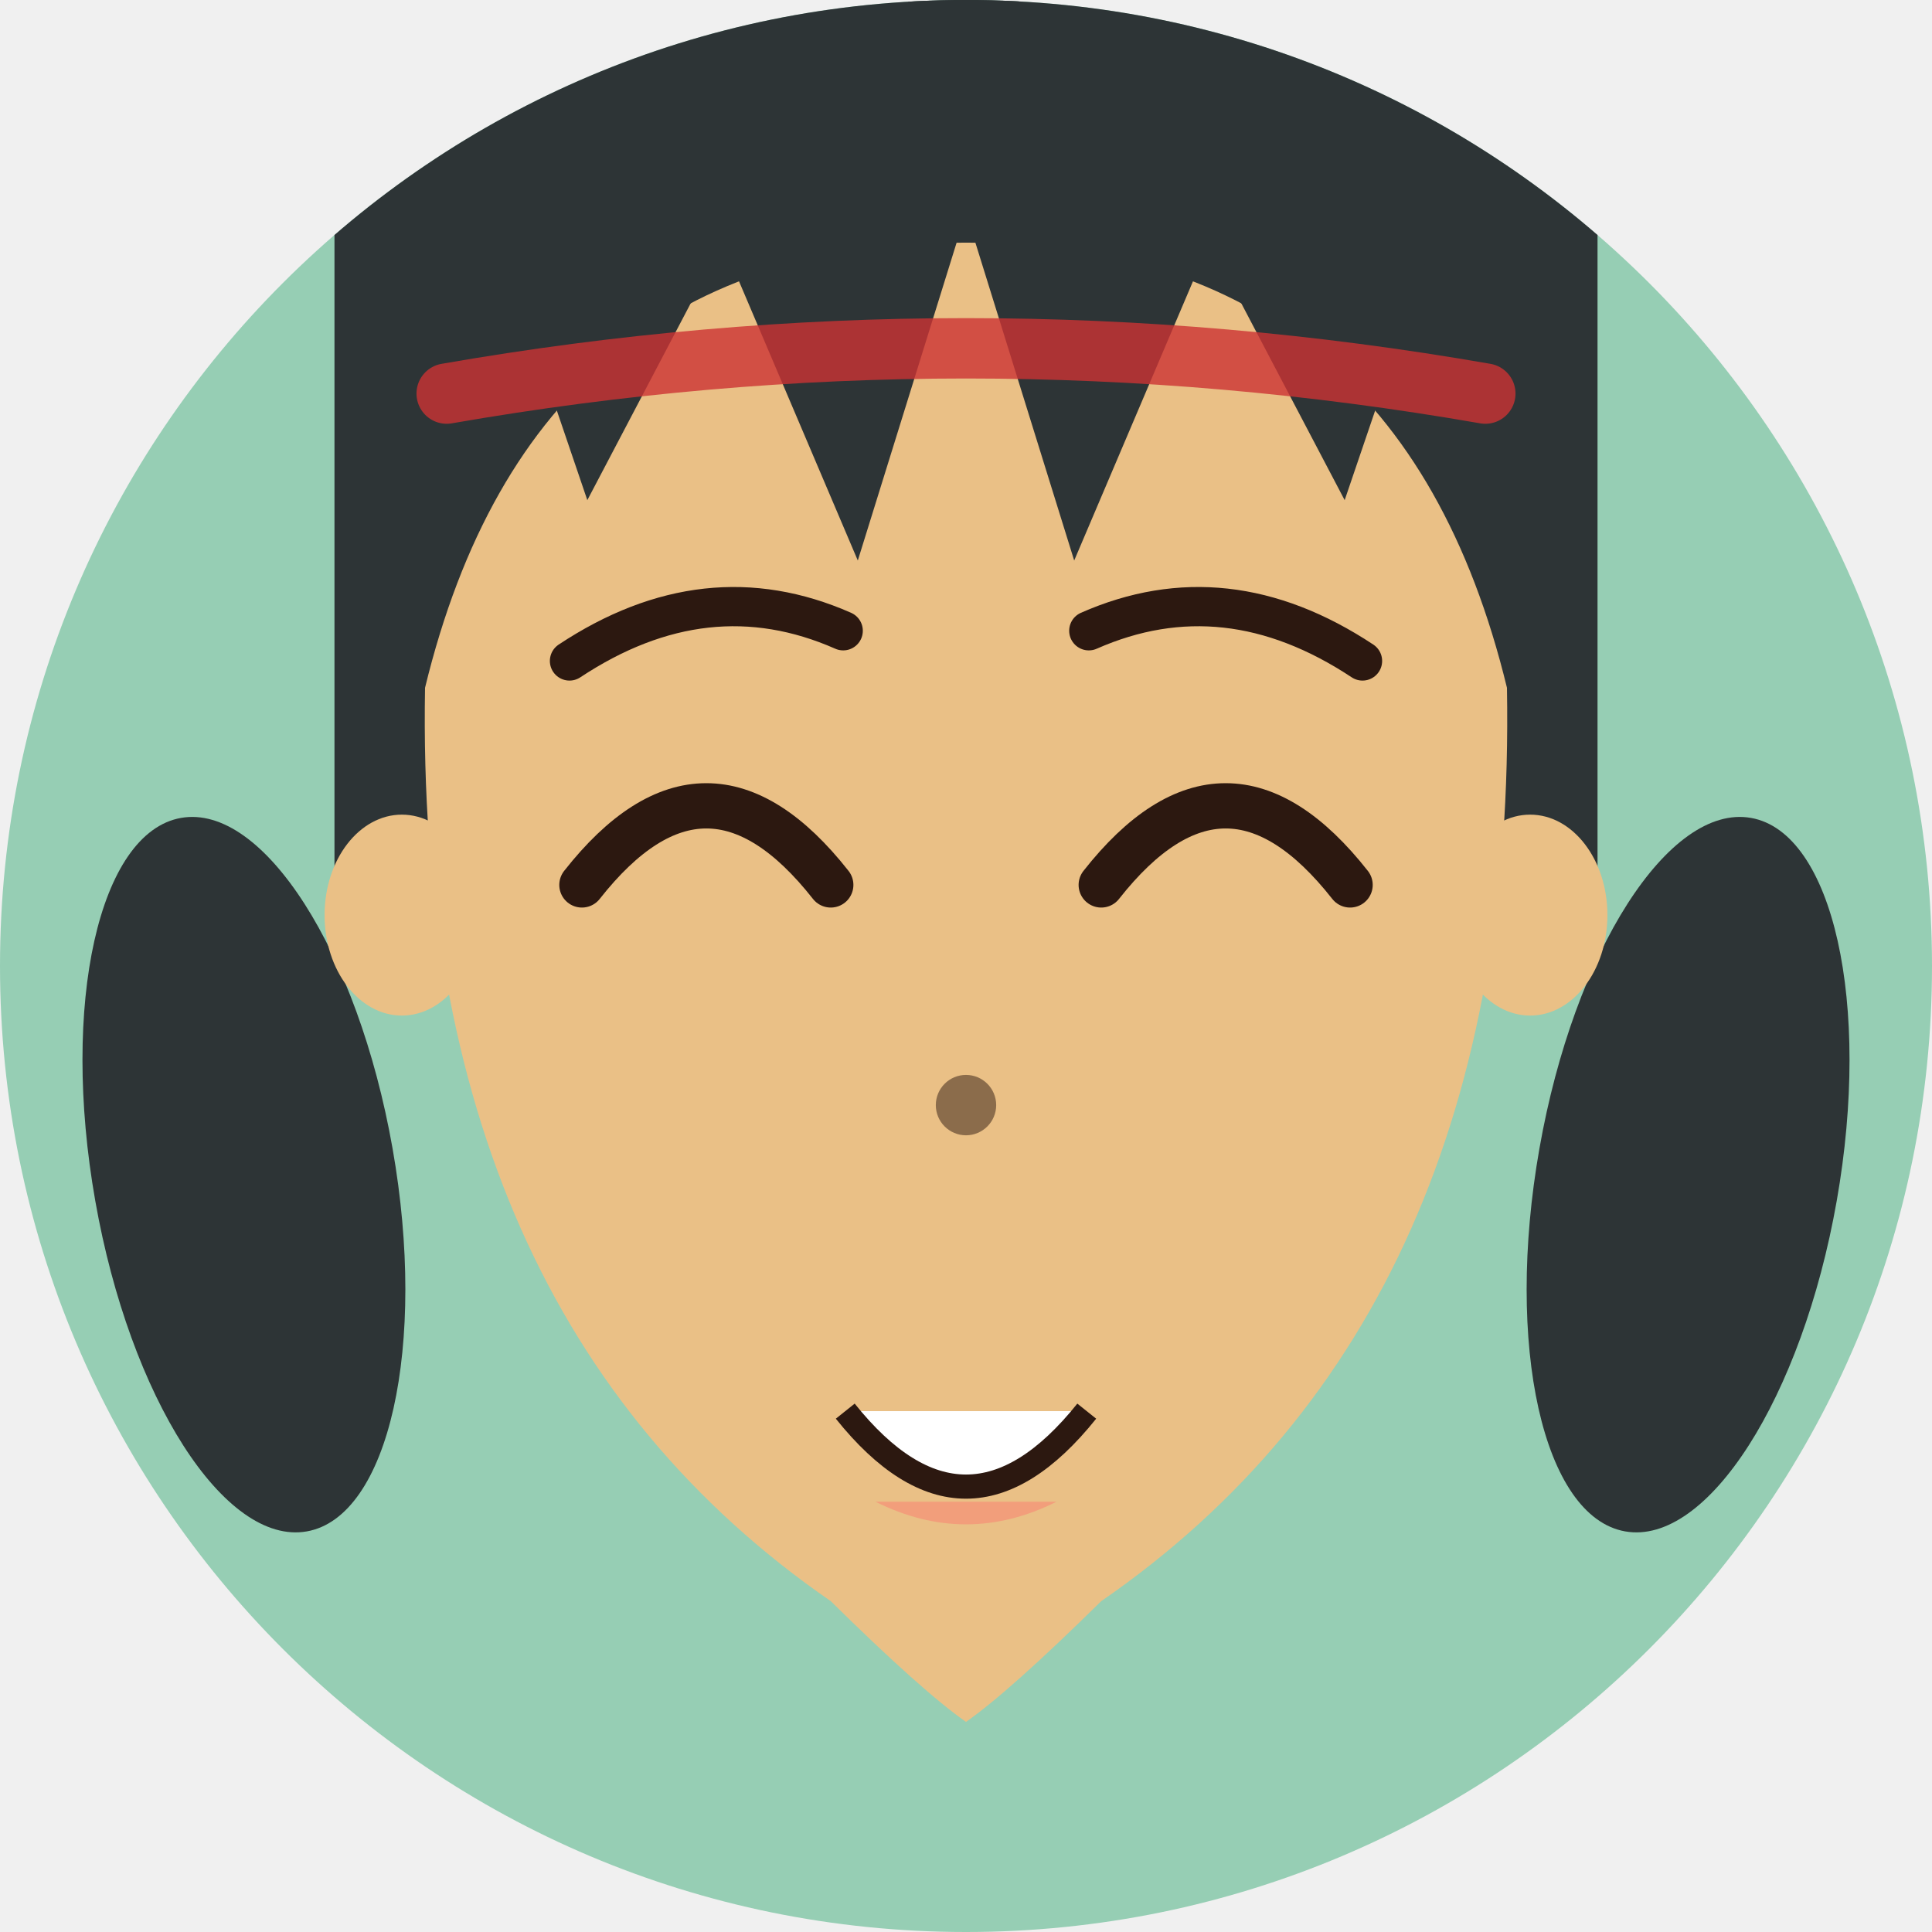
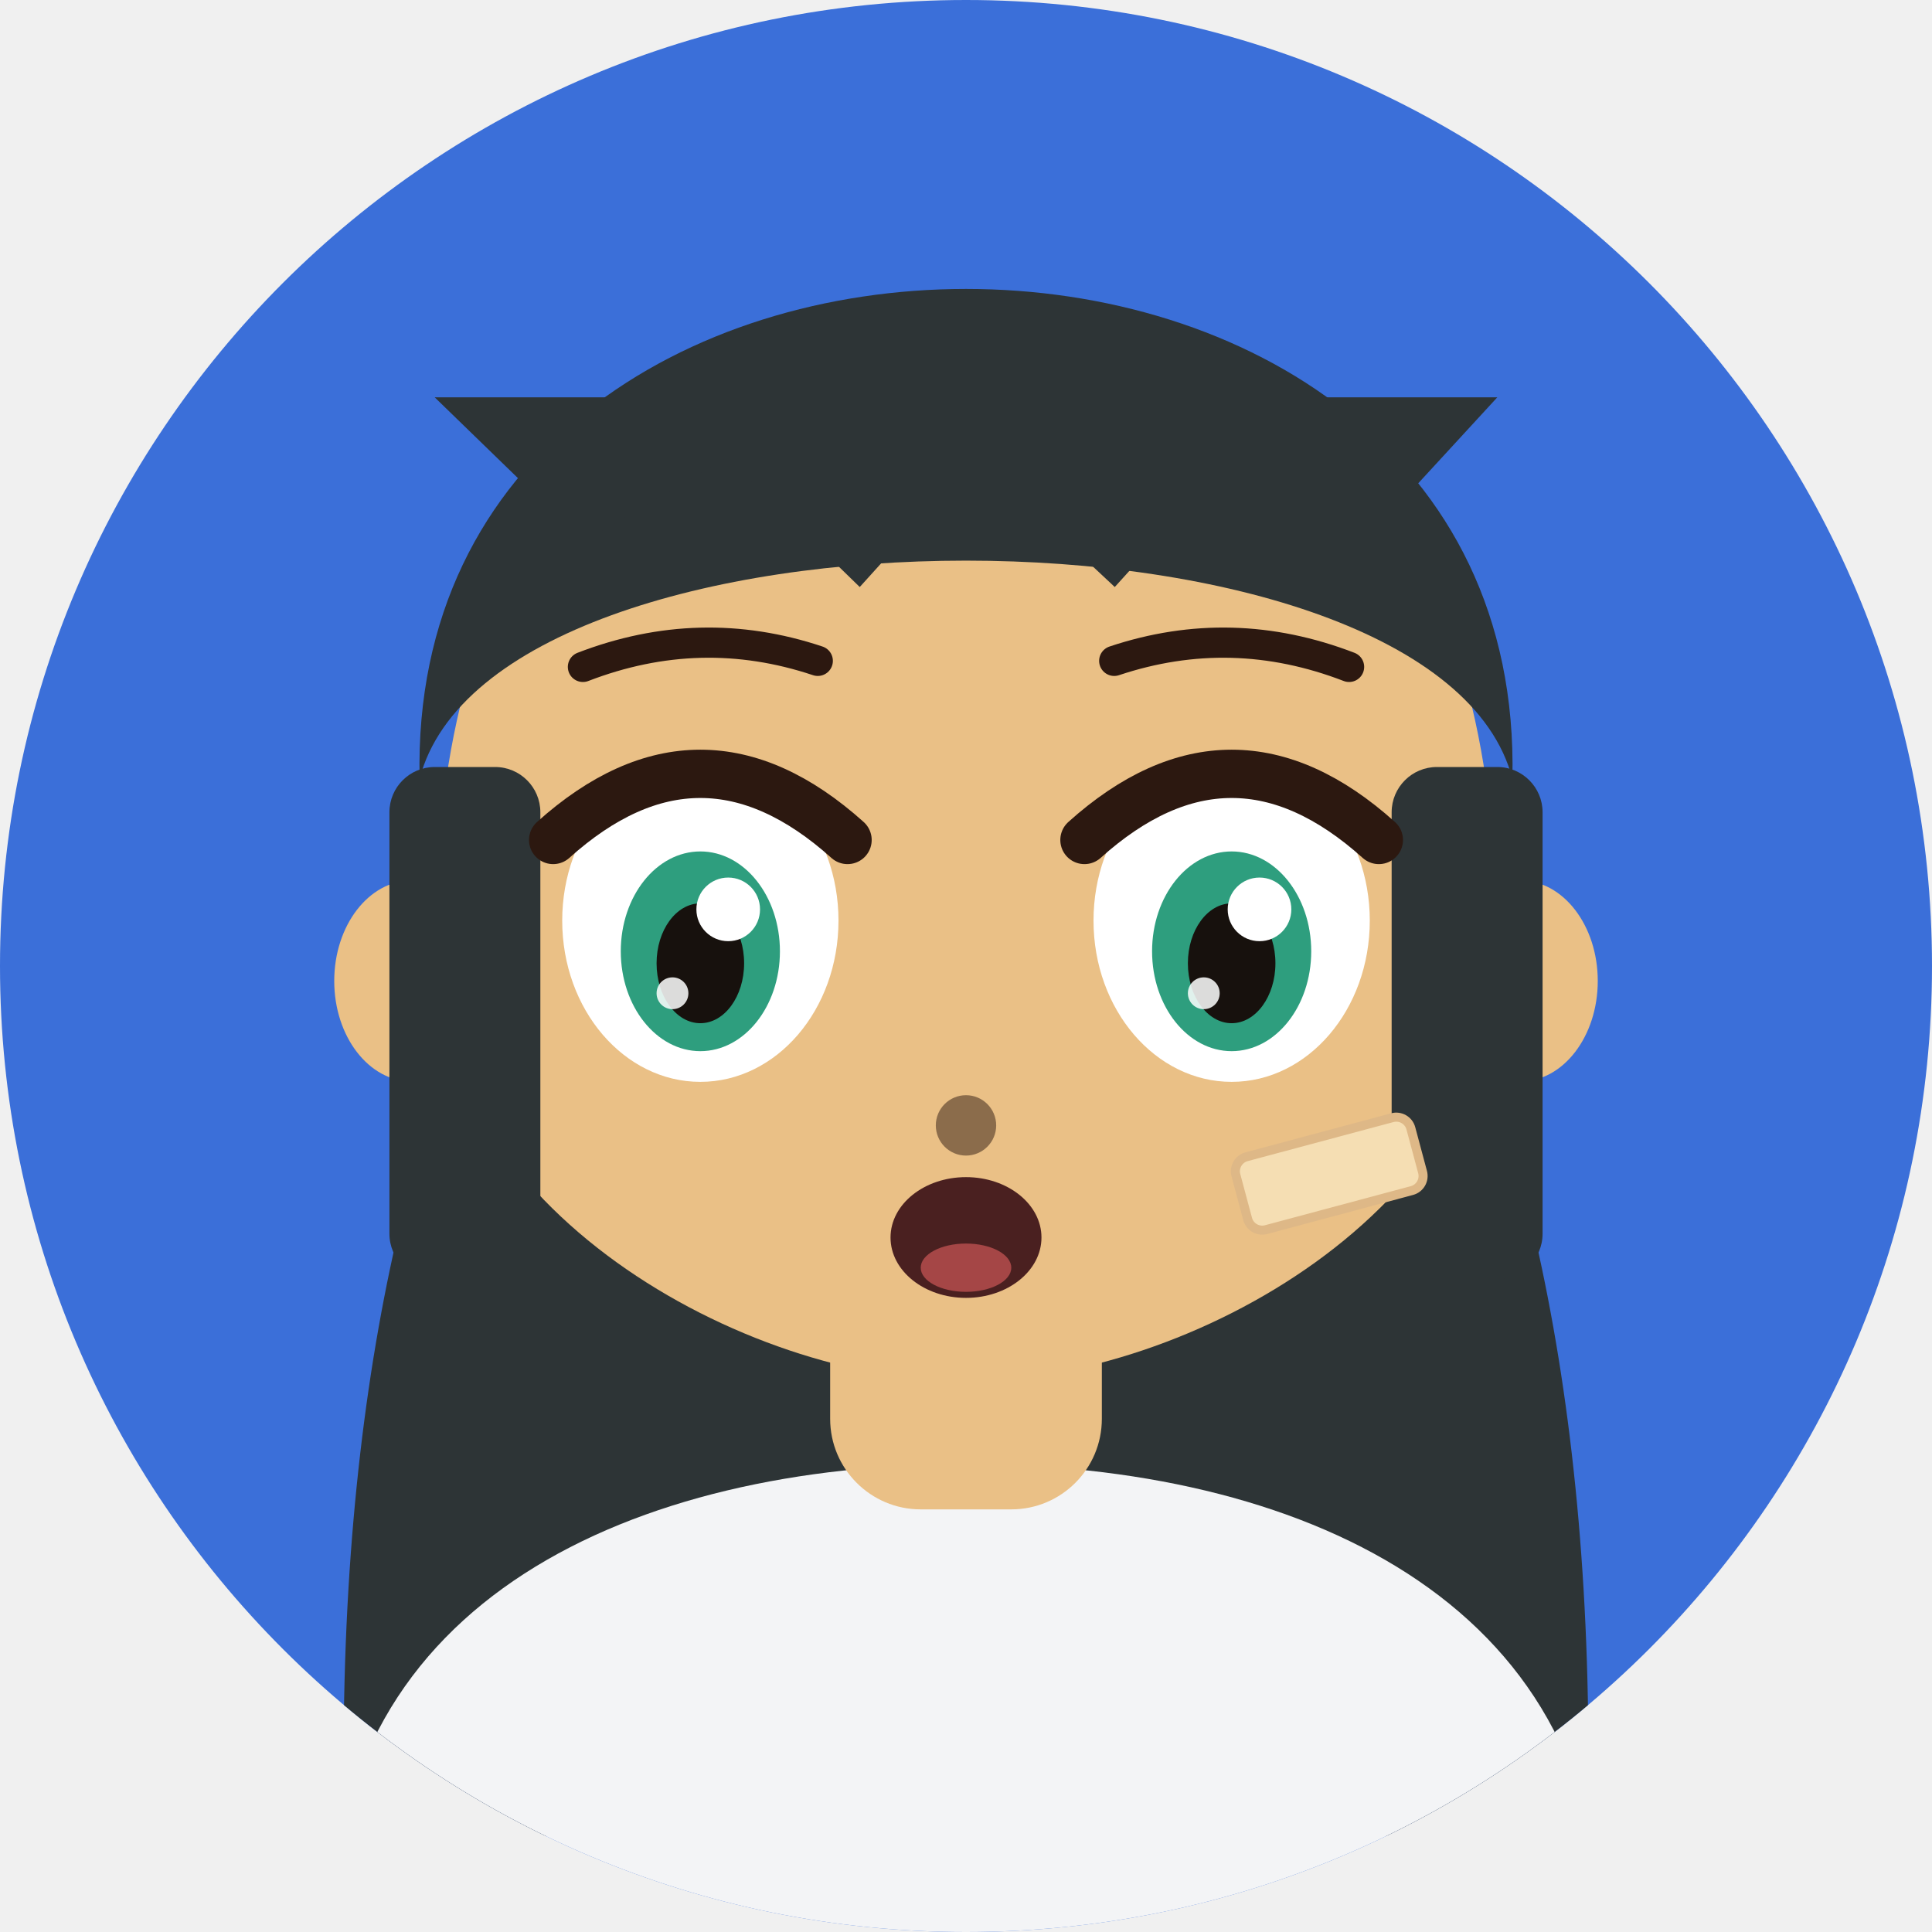
<svg xmlns="http://www.w3.org/2000/svg" viewBox="0 0 64 64" width="64" height="64">
  <defs>
    <clipPath id="clip-2abtz4txlaz">
      <circle cx="32" cy="32" r="32" />
    </clipPath>
  </defs>
  <g clip-path="url(#clip-2abtz4txlaz)">
-     <rect x="0" y="0" width="64" height="64" fill="#96CEB4" />
-     <path d="M 11.08 32 L 11.08 -1.962 L 32 -5.962 L 52.92 -1.962 L 52.92 32 Z" fill="#2d3436" />
-     <ellipse cx="8.08" cy="38.912" rx="5" ry="12" fill="#2d3436" transform="rotate(-10 8.08 38.912)" />
-     <ellipse cx="55.92" cy="38.912" rx="5" ry="12" fill="#2d3436" transform="rotate(10 55.92 38.912)" />
-     <ellipse cx="13.312" cy="30.314" rx="2.56" ry="3.328" fill="#EAC086" />
-     <ellipse cx="50.688" cy="30.314" rx="2.56" ry="3.328" fill="#EAC086" />
-     <path d="M 32 8.038 Q 46.336 8.038 49.92 22.784 Q 50.278 43.52 36.48 53.04 Q 33.434 56.04 32 57.04 Q 30.566 56.04 27.52 53.04 Q 13.722 43.52 14.08 22.784 Q 17.664 8.038 32 8.038 Z" fill="#EAC086" />
-     <path d="M 15.872 6.038 L 19.456 16.568 L 23.936 8.038 L 28.416 18.568 L 32 7.038 L 35.584 18.568 L 40.064 8.038 L 44.544 16.568 L 48.128 6.038 Z" fill="#2d3436" />
-     <path d="M 18.865 21.895 Q 23.398 18.895 27.932 20.895" fill="none" stroke="#2C1810" stroke-width="1.3" stroke-linecap="round" />
-     <path d="M 36.068 20.895 Q 40.602 18.895 45.135 21.895" fill="none" stroke="#2C1810" stroke-width="1.3" stroke-linecap="round" />
-     <path d="M 19.277 29.314 Q 23.398 24.074 27.52 29.314" fill="none" stroke="#2C1810" stroke-width="1.5" stroke-linecap="round" />
-     <path d="M 36.48 29.314 Q 40.602 24.074 44.723 29.314" fill="none" stroke="#2C1810" stroke-width="1.5" stroke-linecap="round" />
-     <circle cx="32" cy="36.608" r="1" fill="#2C1810" opacity="0.5" />
-     <path d="M 28 46.746 Q 32 51.746 36 46.746" fill="white" stroke="#2C1810" stroke-width="0.8" />
-     <path d="M 29 49.746 Q 32 51.246 35 49.746" fill="#FF6B6B" opacity="0.4" />
-     <path d="M 14.797 13.038 Q 32 10.038 49.203 13.038" fill="none" stroke="#CC3333" stroke-width="2" stroke-linecap="round" opacity="0.8" />
-     <path d="M 31 4.038 Q 28 -5.962 33 -9.962 Q 35 -3.962 33 4.038" fill="#2d3436" />
+     <rect x="0" y="0" width="64" height="64" fill="#3B6FD9" />
+     <path d="M 11.4 60 C 10.4 5.162 53.6 5.162 52.6 60 Q 32 63 11.4 60 Z" fill="#2d3436" />
+     <path d="M 11 64 C 11 53 21 48.5 32 48.5 C 43 48.5 53 53 53 64 Z" fill="#F3F4F6" />
+     <rect x="27.5" y="40.76" width="9" height="9.24" rx="3" fill="#EAC086" />
+     <ellipse cx="13.632" cy="32.496" rx="2.56" ry="3.328" fill="#EAC086" />
+     <ellipse cx="50.368" cy="32.496" rx="2.56" ry="3.328" fill="#EAC086" />
+     <path d="M 32 11.162 C 44.672 11.162 49.6 18.624 49.6 31.514 C 49.6 39.994 39.392 45.76 32 45.76 C 24.608 45.76 14.4 39.994 14.4 31.514 C 14.4 18.624 19.328 11.162 32 11.162 Z" fill="#EAC086" />
+     <path d="M 13.9 25.8 C 13.4 4.162 50.6 4.162 50.1 25.8 C 47.6 16.162 16.4 16.162 13.9 25.8 Z" fill="#2d3436" />
+     <path d="M 14.4 13.162 L 19.328 17.946 L 24.08 15.162 L 28.48 19.446 L 32.352 15.162 L 36.928 19.446 L 40.8 15.162 L 45.2 17.946 L 49.6 13.162 Z" fill="#2d3436" />
+     <rect x="12.9" y="25.408" width="5" height="16.96" rx="1.5" fill="#2d3436" />
+     <rect x="46.1" y="25.408" width="5" height="16.96" rx="1.5" fill="#2d3436" />
+     <path d="M 19.31 22.092 Q 23.2 20.592 27.09 21.892" fill="none" stroke="#2C1810" stroke-width="1" stroke-linecap="round" />
+     <path d="M 44.69 22.092 Q 40.8 20.592 36.91 21.892" fill="none" stroke="#2C1810" stroke-width="1" stroke-linecap="round" />
+     <ellipse cx="23.2" cy="30.496" rx="4.576" ry="5.342" fill="#fff" />
+     <ellipse cx="23.2" cy="31.513" rx="2.636" ry="3.308" fill="#2E9E7E" />
+     <ellipse cx="23.2" cy="31.91" rx="1.45" ry="1.985" fill="#17110D" />
+     <circle cx="24.123" cy="30.124" r="1.054" fill="#fff" />
+     <circle cx="22.277" cy="32.903" r="0.527" fill="#fff" opacity="0.85" />
+     <path d="M 18.324 27.825 Q 23.2 23.444 28.076 27.825" fill="none" stroke="#2C1810" stroke-width="1.6" stroke-linecap="round" />
+     <ellipse cx="40.8" cy="30.496" rx="4.576" ry="5.342" fill="#fff" />
+     <ellipse cx="40.8" cy="31.513" rx="2.636" ry="3.308" fill="#2E9E7E" />
+     <ellipse cx="40.8" cy="31.91" rx="1.45" ry="1.985" fill="#17110D" />
+     <circle cx="41.723" cy="30.124" r="1.054" fill="#fff" />
+     <circle cx="39.877" cy="32.903" r="0.527" fill="#fff" opacity="0.85" />
+     <path d="M 35.924 27.825 Q 40.8 23.444 45.676 27.825" fill="none" stroke="#2C1810" stroke-width="1.6" stroke-linecap="round" />
+     <circle cx="32" cy="37.28" r="1" fill="#2C1810" opacity="0.5" />
+     <ellipse cx="32" cy="40.994" rx="2.5" ry="2" fill="#4a2020" />
+     <ellipse cx="32" cy="41.994" rx="1.5" ry="0.8" fill="#FF6B6B" opacity="0.5" />
+     <rect x="40.968" y="37.637" width="6" height="2.5" rx="0.5" fill="#F5DEB3" stroke="#DEB887" stroke-width="0.3" transform="rotate(-15 43.968 38.6368)" />
  </g>
</svg>
